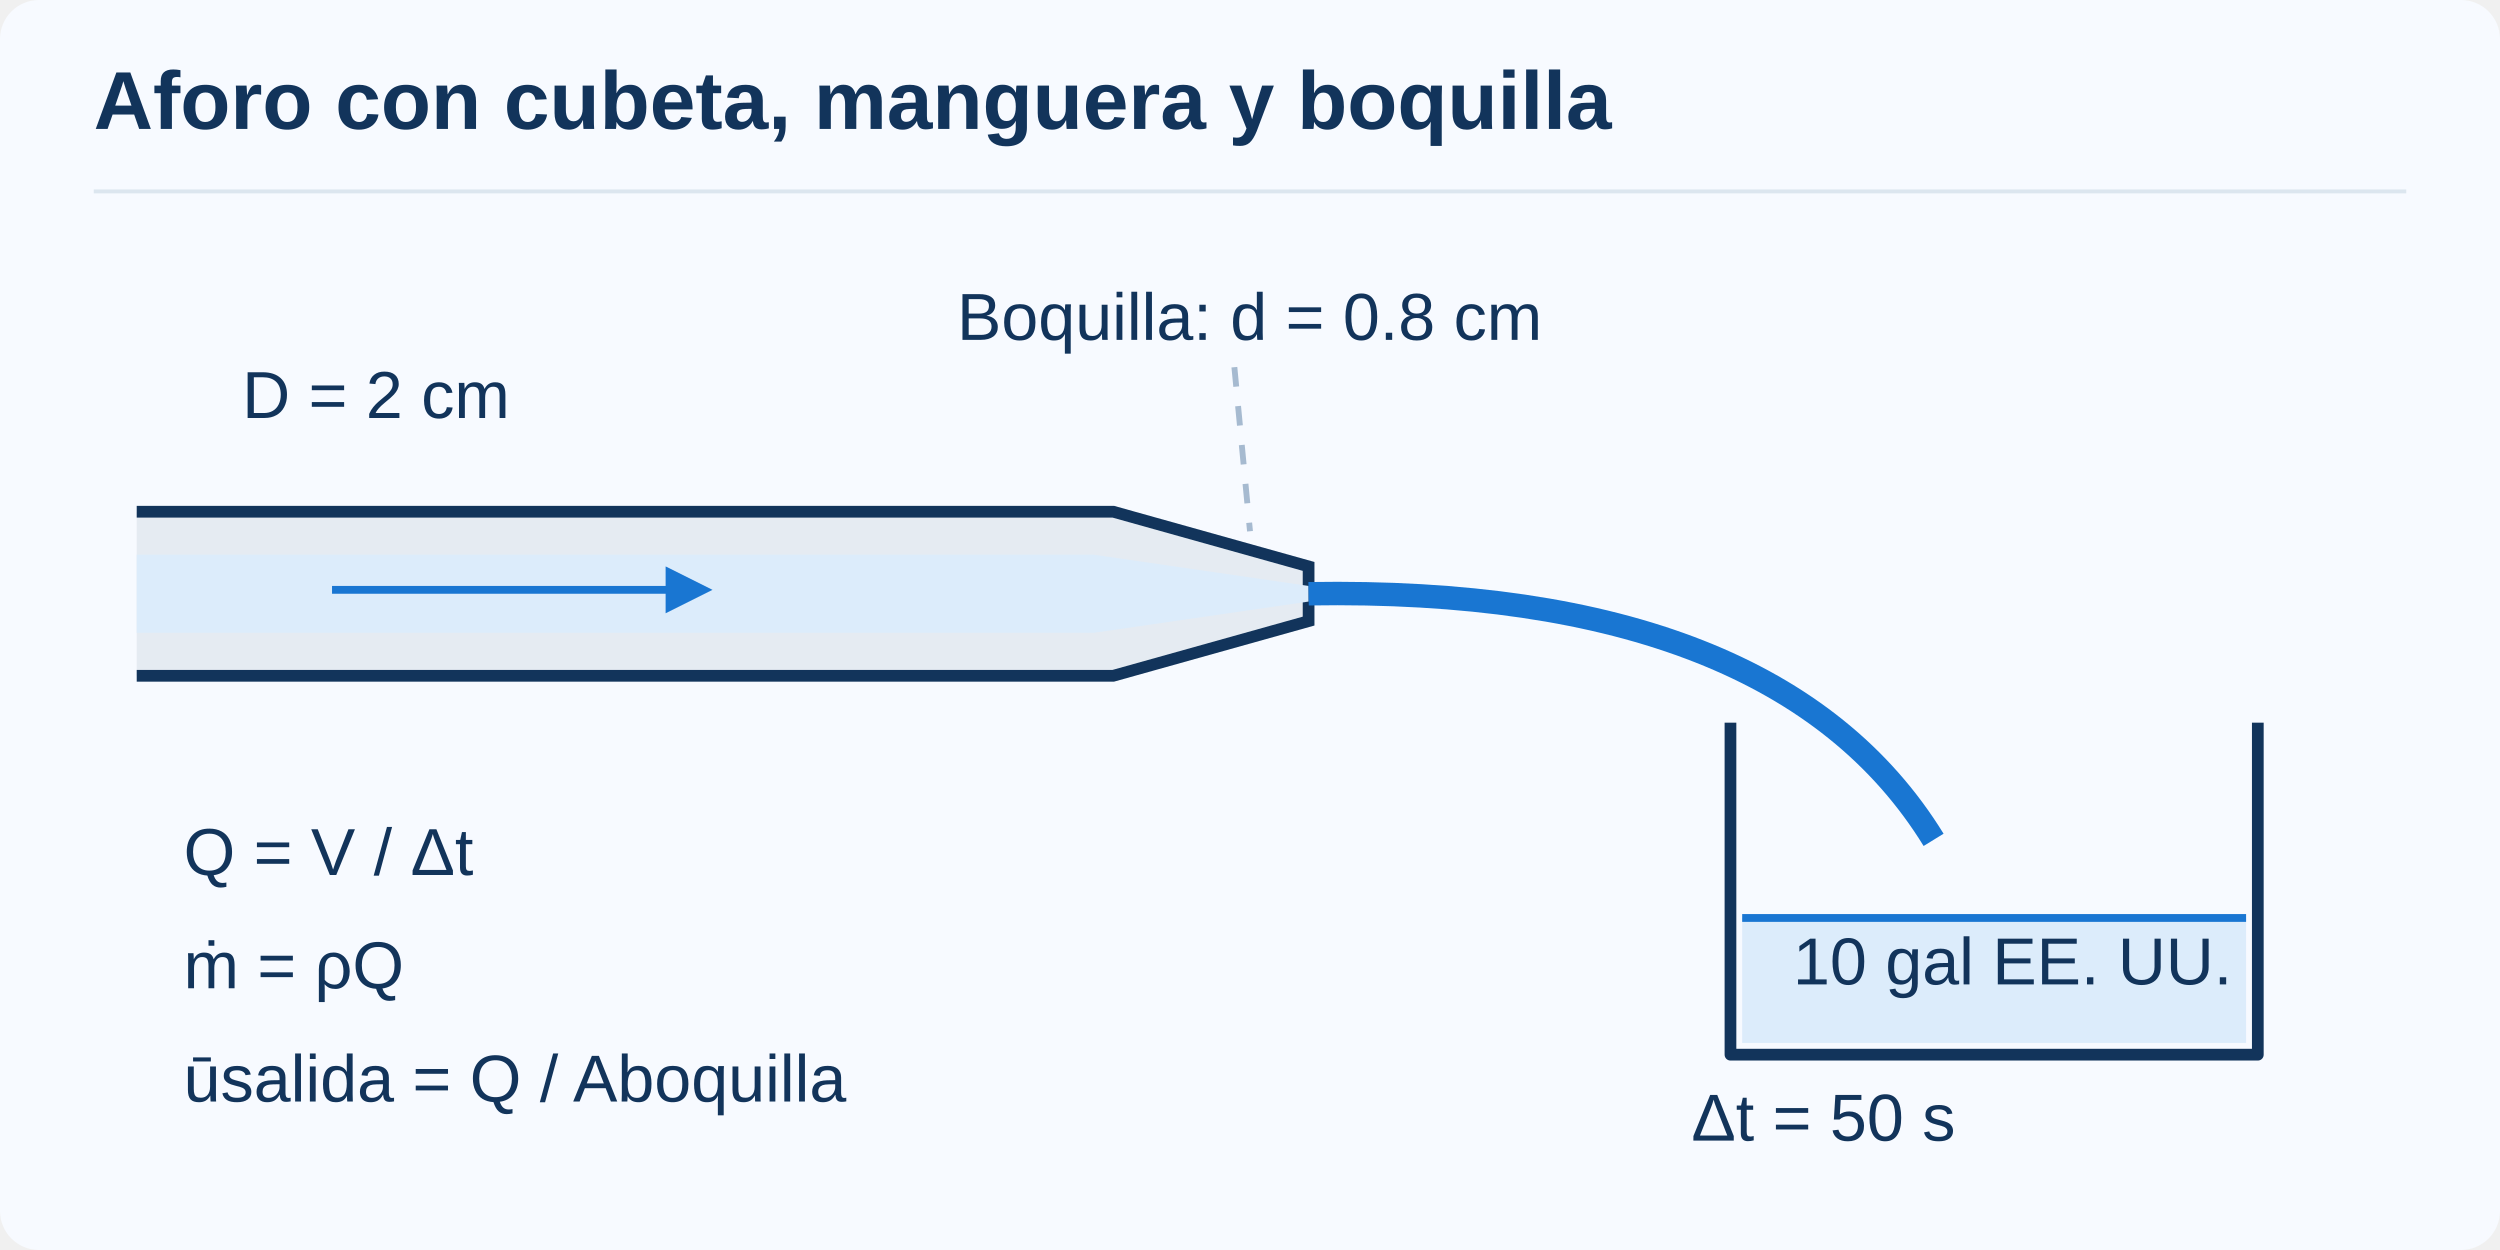
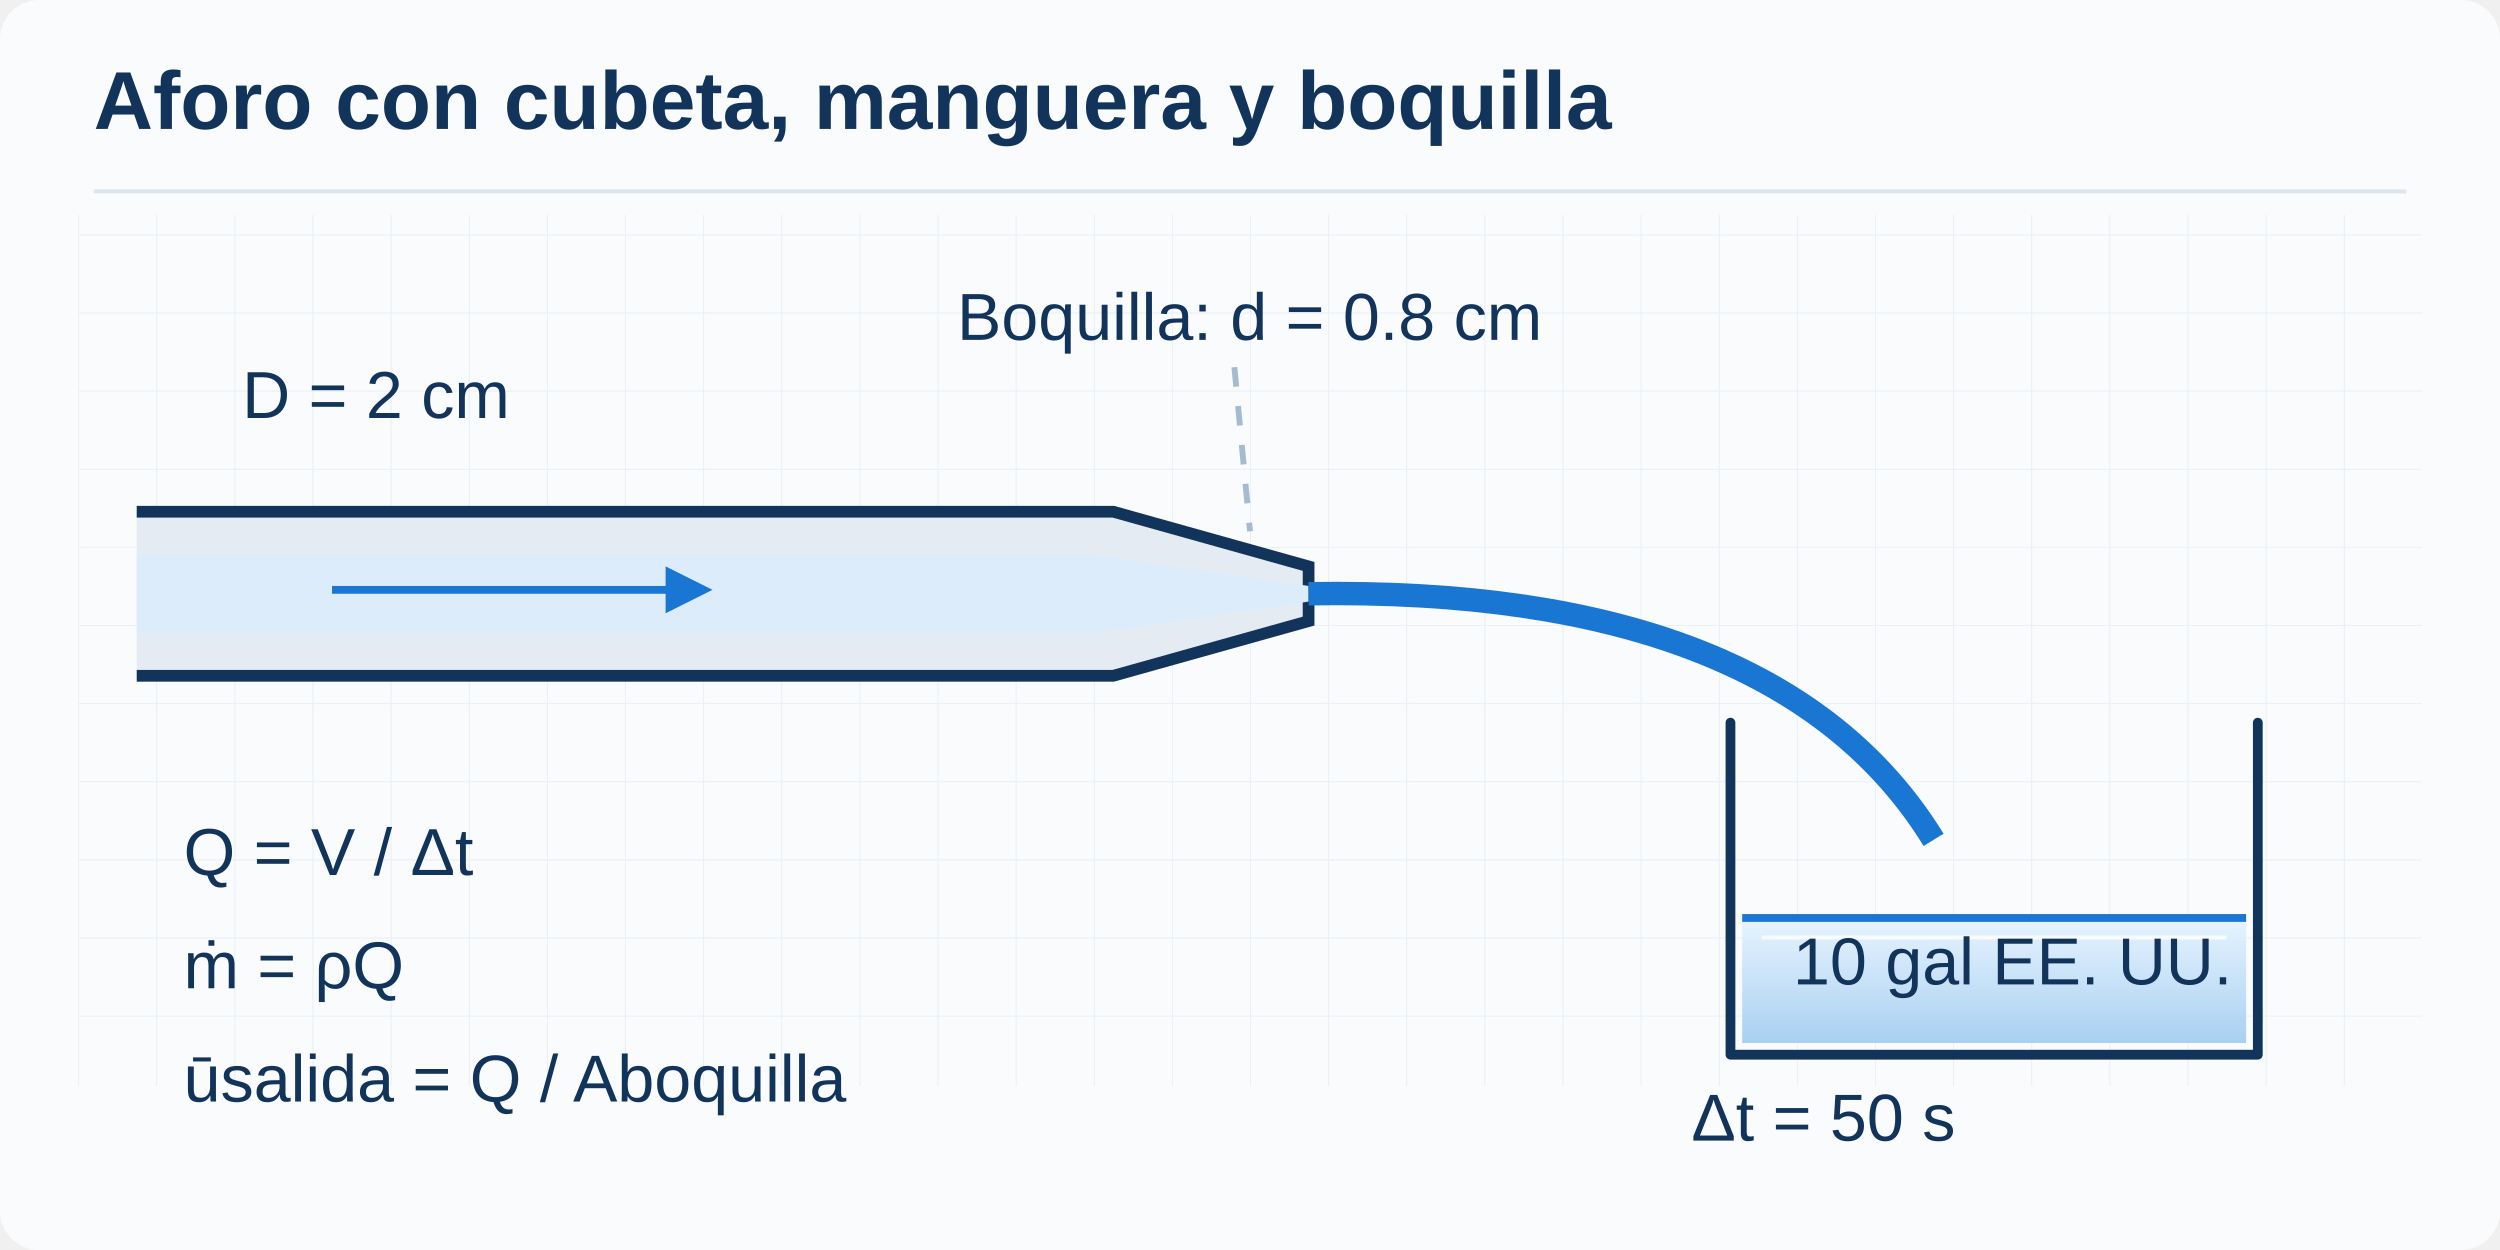
<svg xmlns="http://www.w3.org/2000/svg" viewBox="0 0 640 320" role="img" aria-labelledby="title desc">
  <defs>
    <marker id="tip" viewBox="0 0 10 10" refX="8" refY="5" markerWidth="6" markerHeight="6" orient="auto-start-reverse">
      <path d="M0 0L10 5L0 10Z" fill="#1976d2" />
    </marker>
    <pattern id="hatch" width="8" height="8" patternUnits="userSpaceOnUse">
      <path d="M0 8L8 0" stroke="#a6bad0" stroke-width="1" />
    </pattern>
+     <pattern id="grid" width="20" height="20" patternUnits="userSpaceOnUse">
+       <path d="M20 0H0V20" fill="none" stroke="#eaf0f6" stroke-width=".5" />
+     </pattern>
+     <linearGradient id="water" x1="0" y1="0" x2="0" y2="1">
+       <stop stop-color="#e7f4ff" />
+       <stop offset="1" stop-color="#a9d0f1" />
+     </linearGradient>
+     <linearGradient id="metal">
+       <stop stop-color="#cad6e1" />
+       <stop offset=".45" stop-color="#f7fafc" />
+       <stop offset="1" stop-color="#a7b8c9" />
+     </linearGradient>
+     <linearGradient id="insect">
+       <stop stop-color="#132c46" />
+       <stop offset=".45" stop-color="#55768c" />
+       <stop offset=".65" stop-color="#1a3c57" />
+       <stop offset="1" stop-color="#0b2035" />
+     </linearGradient>
  </defs>
-   <style>text{font-family:Segoe UI,Arial,sans-serif;font-size:17px;fill:#12345b}.title{font-size:21px;font-weight:600}.note{font-size:15px;fill:#526477}.wall{fill:none;stroke:#12345b;stroke-width:3;stroke-linejoin:round}.liquid{fill:#dcecfb}.surface{fill:none;stroke:#1976d2;stroke-width:2}.arrow{fill:none;stroke:#1976d2;stroke-width:2;marker-end:url(#tip)}.guide{fill:none;stroke:#a6bad0;stroke-width:1.5;stroke-dasharray:5 5}</style>
-   <rect width="640" height="320" rx="10" fill="#f7faff" />
+   <style>text{font-family:Segoe UI,Arial,sans-serif;font-size:17px;fill:#12345b}.title{font-size:21px;font-weight:600}.note{font-size:15px;fill:#526477}.wall{fill:none;stroke:#12345b;stroke-width:2.5;stroke-linejoin:round;stroke-linecap:round}.liquid{fill:url(#water)}.metal{fill:url(#metal);stroke:#12345b;stroke-width:2}.surface{fill:none;stroke:#1976d2;stroke-width:2}.arrow{fill:none;stroke:#1976d2;stroke-width:2;marker-end:url(#tip)}.guide{fill:none;stroke:#a6bad0;stroke-width:1.5;stroke-dasharray:5 5}</style>
+   <rect width="640" height="320" rx="10" fill="#f9fbfd" />
+   <rect x="20" y="55" width="600" height="223" fill="url(#grid)" />
  <text x="24" y="33" class="title">Aforo con cubeta, manguera y boquilla</text>
  <path d="M24 49H616" stroke="#dce6ef" />
  <path d="M35 131H285L335 145V159L285 173H35" fill="#e5ebf2" stroke="#12345b" stroke-width="3" />
  <path d="M35 142H280L335 150V154L280 162H35" fill="#dcecfb" />
  <path d="M335 152Q455 150 495 215" fill="none" stroke="#1976d2" stroke-width="6" />
  <path d="M85 151L180 151" class="arrow" />
  <text x="62" y="107">D = 2 cm</text>
  <text x="245" y="87">Boquilla: d = 0.8 cm</text>
  <path d="M316 94L320 136" class="guide" />
  <path d="M443 185V270H578V185" class="wall" />
  <path d="M446 235H575V267H446Z" class="liquid" />
  <path d="M446 235H575" class="surface" />
+   <path d="M451 240H570" stroke="white" opacity=".8" />
  <text x="459" y="252">10 gal EE. UU.</text>
  <text x="433" y="292">Δt = 50 s</text>
  <text x="47" y="224">Q = V / Δt</text>
  <text x="47" y="253">ṁ = ρQ</text>
  <text x="47" y="282">ūsalida = Q / Aboquilla</text>
</svg>
